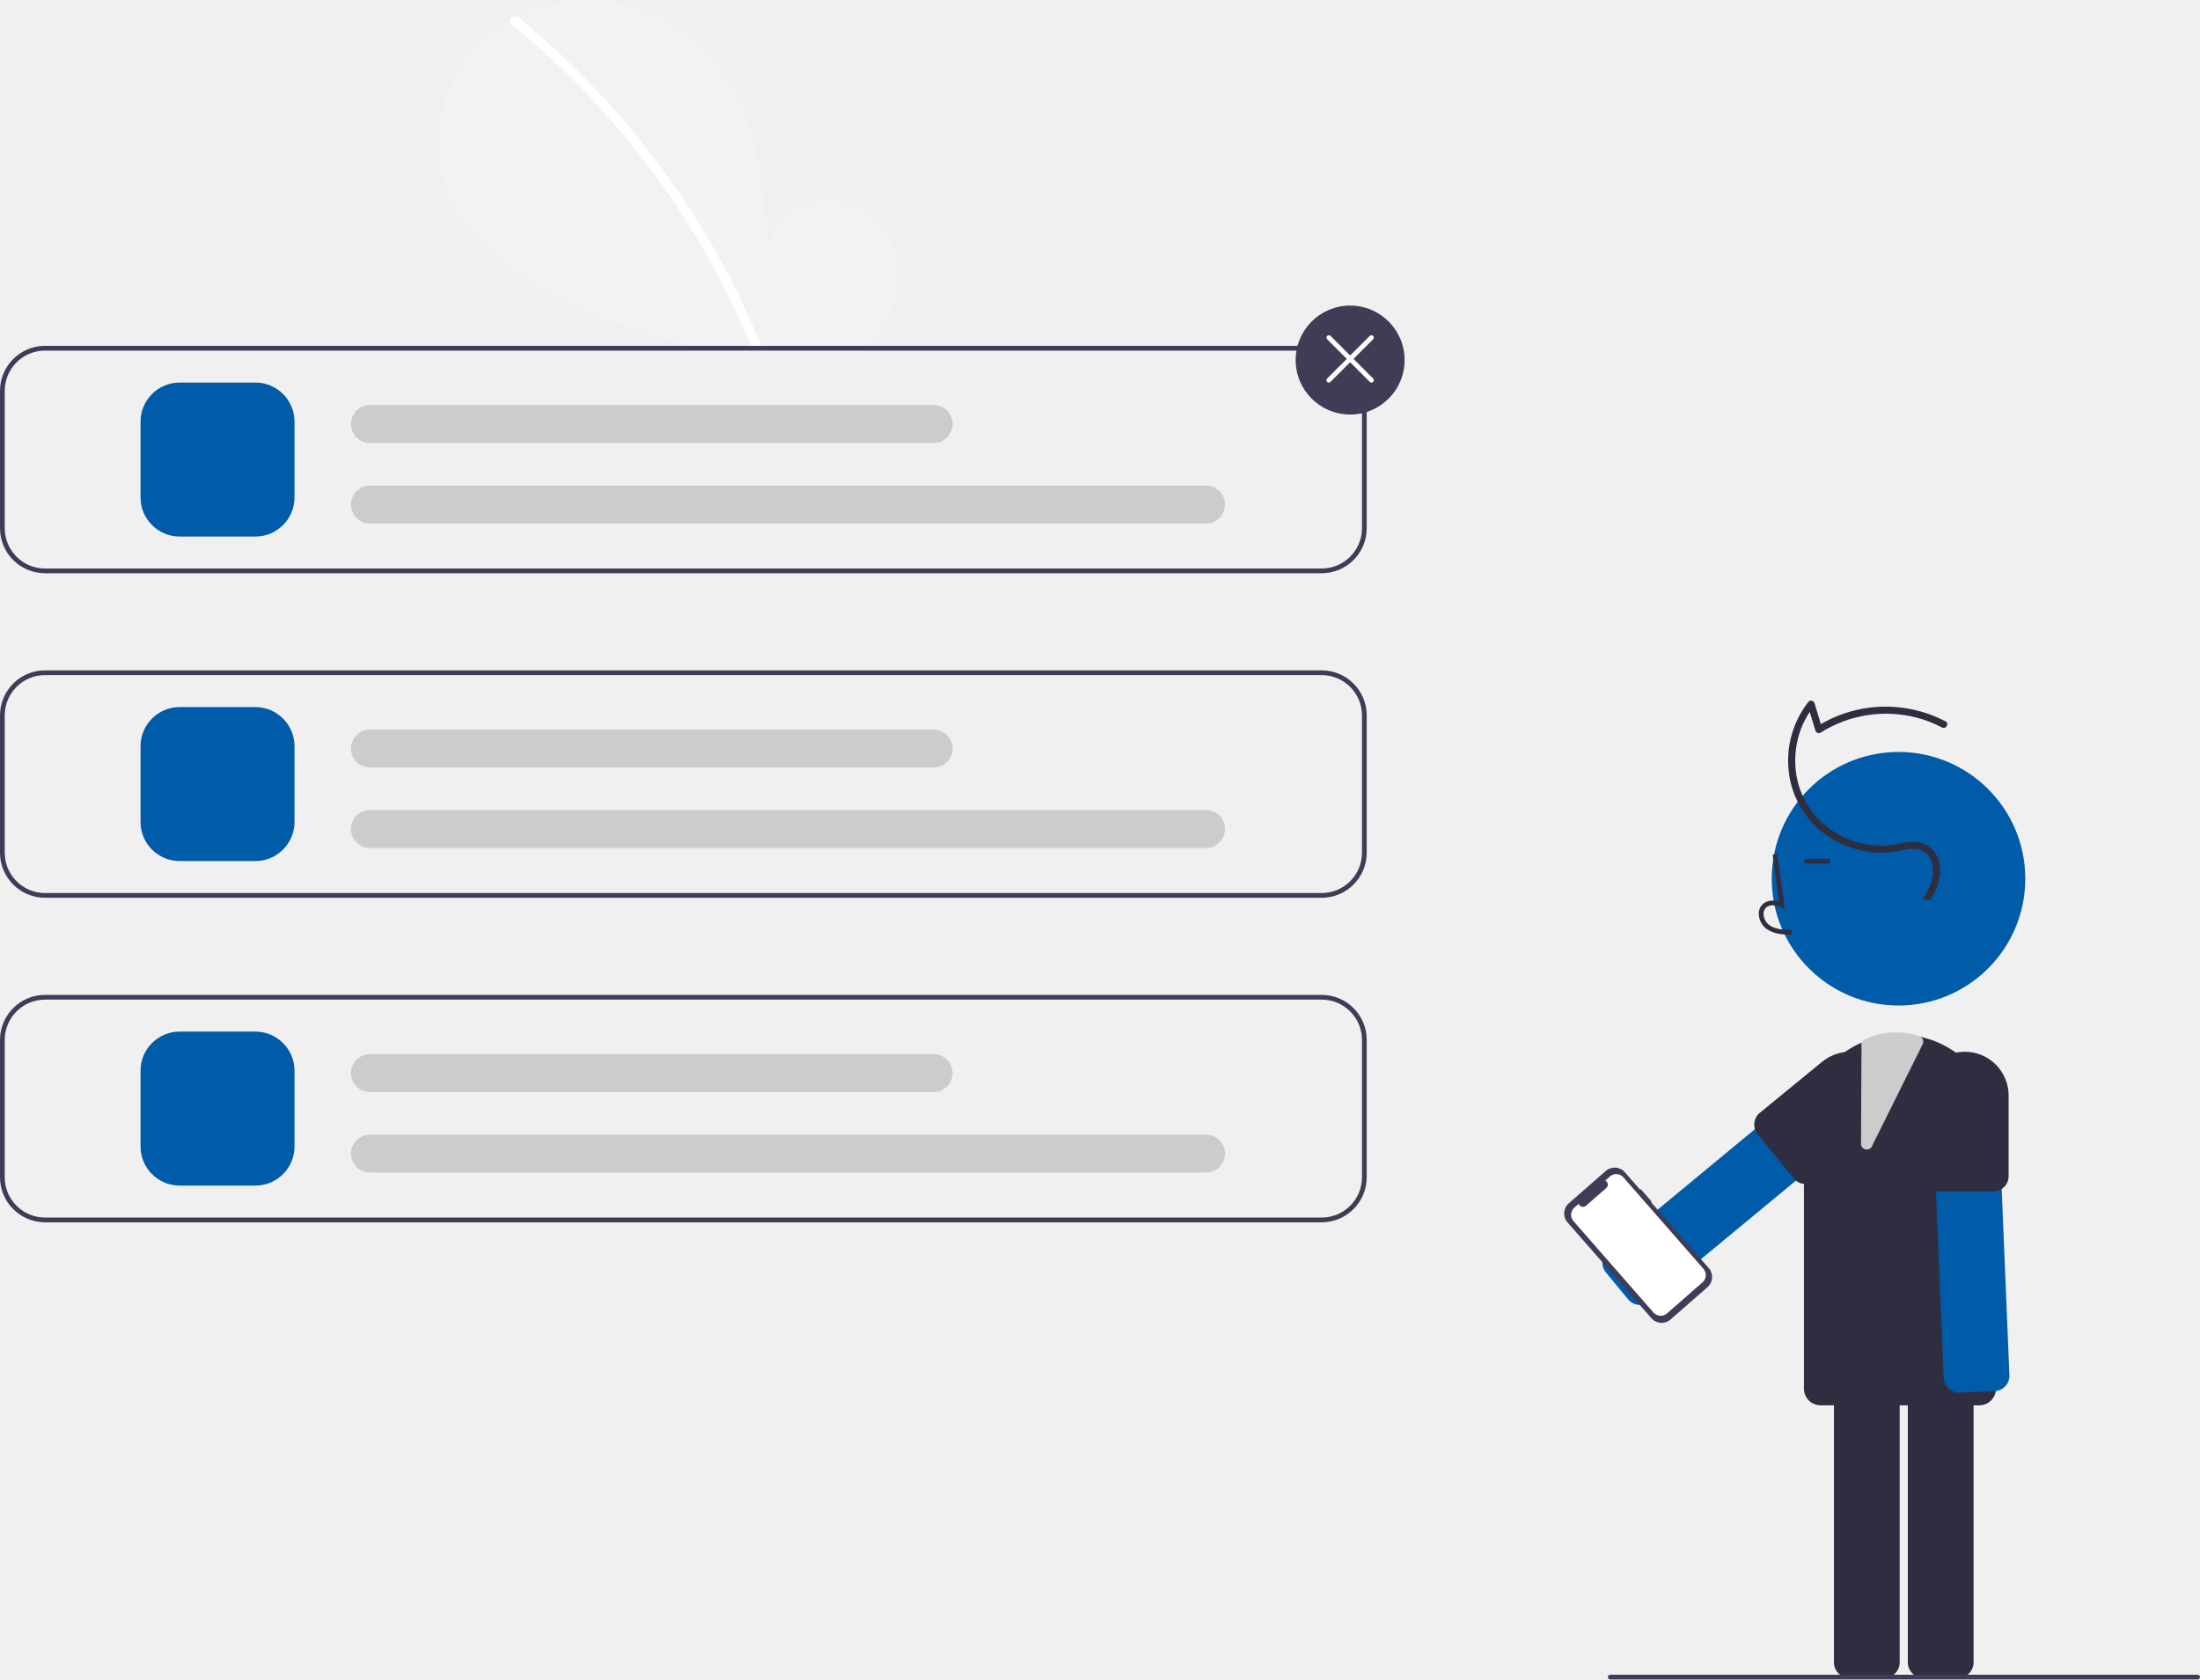
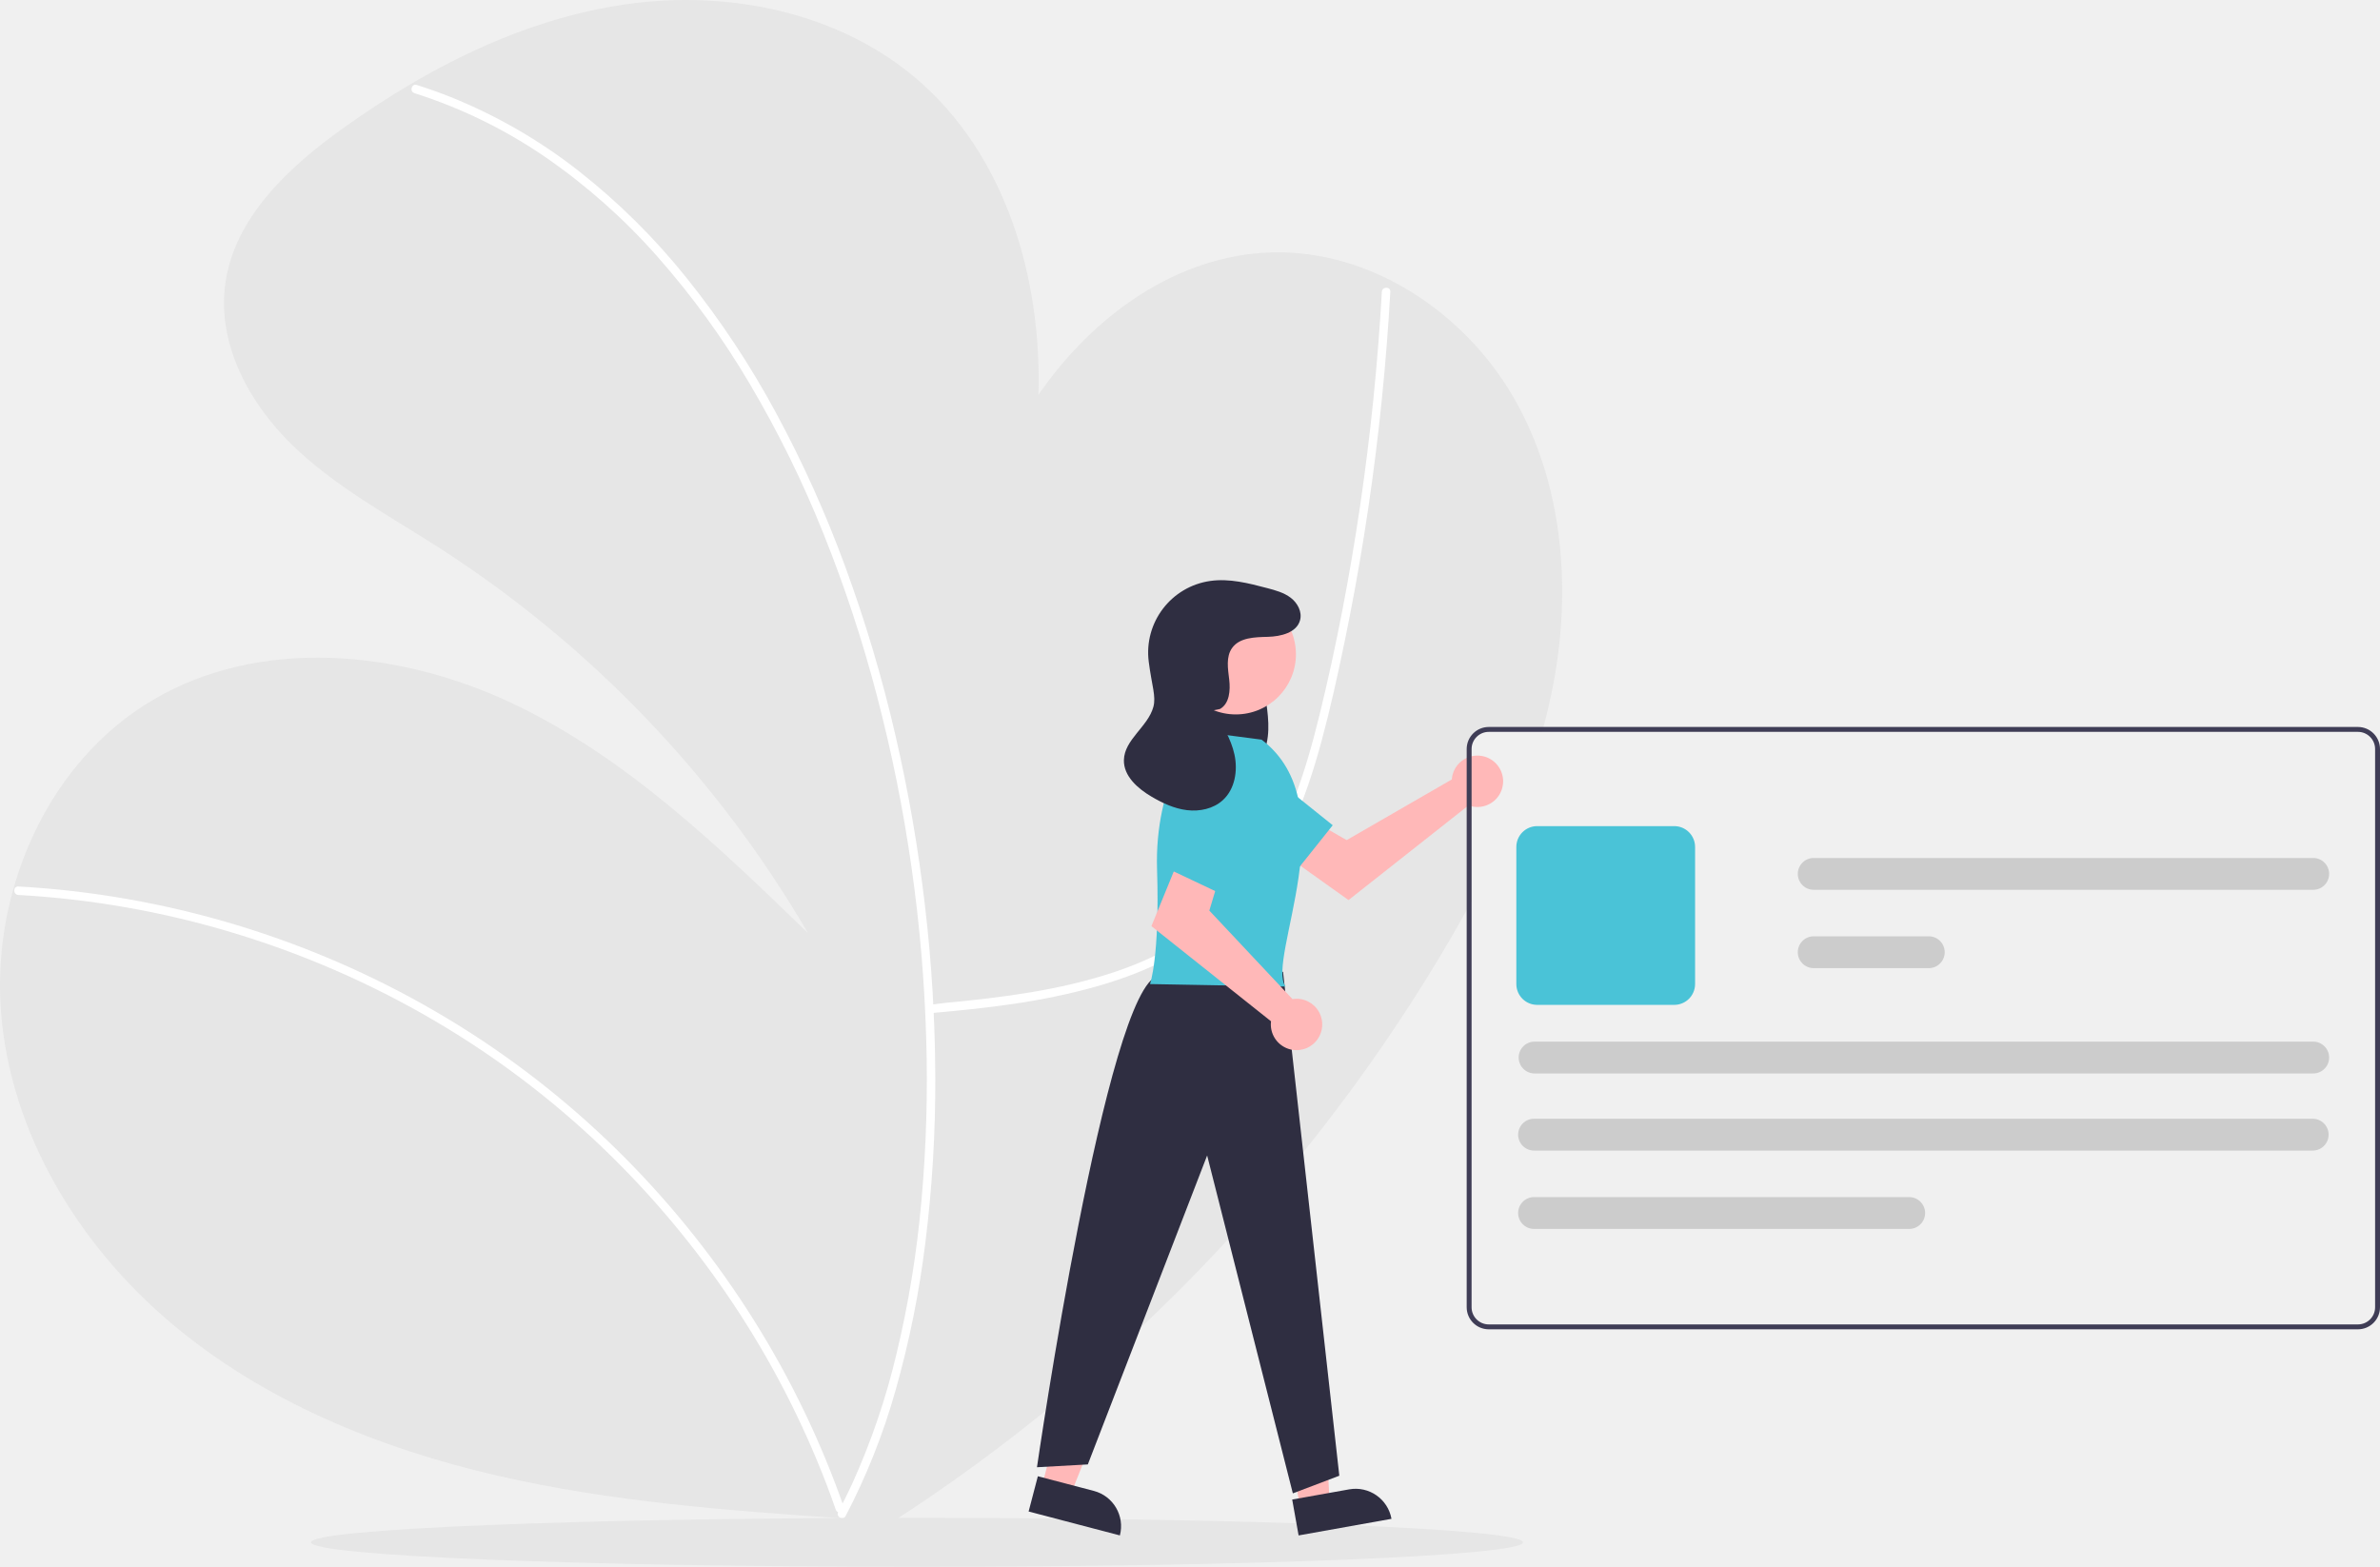
- <svg xmlns="http://www.w3.org/2000/svg" id="f4ffc2e1-387a-412d-9fdb-6d9de808862e" data-name="Layer 1" width="928.791" height="709" viewBox="0 0 928.791 709">
-   <path d="M500.194,242.05l3.39.83c-1.53.22-3.06.43-4.59.62h-56.54q-6.36-.81-12.65-2a197.136,197.136,0,0,1-70.96-28.11c-13.27-8.63-25.92-19.24-32.79-33.49-9.33-19.35-6.07-43.85,7.25-60.7a60.772,60.772,0,0,1,17.59-15c1.01-.58,2.03-1.13,3.07-1.65a66.06,66.06,0,0,1,36.49-6.68c21.35,2.33,41.05,15.37,52.42,33.59,12.57,20.12,14.98,44.74,17.08,68.37,3.81-12.26,18.11-19.75,30.66-17.04,12.54,2.7,22.22,14.41,23.78,27.15,1.53,12.46-4.13,25.25-13.56,33.56C500.624,241.68,500.414,241.87,500.194,242.05Z" transform="translate(-135.6043 -95.50019)" fill="#f2f2f2" />
-   <path d="M456.595,243.5h-2.83a2.059,2.059,0,0,1-.63-.85c-.16-.38-.31-.77-.48-1.15a342.779,342.779,0,0,0-30.92-58.27,345.222,345.222,0,0,0-70.17-77.55,1.614,1.614,0,0,1-.67-1.48,2.178,2.178,0,0,1,3.52-1.37,345.769,345.769,0,0,1,48.25,47.92,351.187,351.187,0,0,1,38.06,56.32,348.998,348.998,0,0,1,16.27,34.43c.01.03.02.05.03.08A1.557,1.557,0,0,1,456.595,243.5Z" transform="translate(-135.6043 -95.50019)" fill="#fff" />
-   <path d="M693.604,241.5h-539a19.017,19.017,0,0,0-19,19v58a19.017,19.017,0,0,0,19,19h539a19.017,19.017,0,0,0,19-19v-58A19.017,19.017,0,0,0,693.604,241.5Zm17,77a17.024,17.024,0,0,1-17,17h-539a17.024,17.024,0,0,1-17-17v-58a17.024,17.024,0,0,1,17-17h539a17.024,17.024,0,0,1,17,17Z" transform="translate(-135.6043 -95.50019)" fill="#3f3d56" />
-   <path d="M693.604,474.5h-539a19.022,19.022,0,0,1-19-19v-58a19.022,19.022,0,0,1,19-19h539a19.022,19.022,0,0,1,19,19v58A19.022,19.022,0,0,1,693.604,474.5Zm-539-94a17.019,17.019,0,0,0-17,17v58a17.019,17.019,0,0,0,17,17h539a17.019,17.019,0,0,0,17-17v-58a17.019,17.019,0,0,0-17-17Z" transform="translate(-135.6043 -95.50019)" fill="#3f3d56" />
-   <path d="M693.604,611.5h-539a19.022,19.022,0,0,1-19-19v-58a19.022,19.022,0,0,1,19-19h539a19.022,19.022,0,0,1,19,19v58A19.022,19.022,0,0,1,693.604,611.5Zm-539-94a17.019,17.019,0,0,0-17,17v58a17.019,17.019,0,0,0,17,17h539a17.019,17.019,0,0,0,17-17v-58a17.019,17.019,0,0,0-17-17Z" transform="translate(-135.6043 -95.50019)" fill="#3f3d56" />
-   <path d="M243.435,322h-32a16.519,16.519,0,0,1-16.5-16.5v-32a16.519,16.519,0,0,1,16.5-16.5h32a16.519,16.519,0,0,1,16.5,16.5v32A16.519,16.519,0,0,1,243.435,322Z" transform="translate(-135.6043 -95.50019)" fill="#005ba8" />
-   <path d="M644.774,316.5h-353a8,8,0,1,1,0-16h353a8,8,0,0,1,0,16Z" transform="translate(-135.6043 -95.50019)" fill="#ccc" />
-   <path d="M529.774,282.5h-238a8,8,0,1,1,0-16h238a8,8,0,0,1,0,16Z" transform="translate(-135.6043 -95.50019)" fill="#ccc" />
-   <path d="M243.435,459h-32a16.519,16.519,0,0,1-16.5-16.5v-32a16.519,16.519,0,0,1,16.5-16.5h32a16.519,16.519,0,0,1,16.5,16.5v32A16.519,16.519,0,0,1,243.435,459Z" transform="translate(-135.6043 -95.50019)" fill="#005ba8" />
-   <path d="M644.774,453.5h-353a8,8,0,1,1,0-16h353a8,8,0,0,1,0,16Z" transform="translate(-135.6043 -95.50019)" fill="#ccc" />
-   <path d="M529.774,419.5h-238a8,8,0,1,1,0-16h238a8,8,0,0,1,0,16Z" transform="translate(-135.6043 -95.50019)" fill="#ccc" />
-   <path d="M243.435,596h-32a16.519,16.519,0,0,1-16.5-16.5v-32a16.519,16.519,0,0,1,16.5-16.5h32a16.519,16.519,0,0,1,16.5,16.5v32A16.519,16.519,0,0,1,243.435,596Z" transform="translate(-135.6043 -95.50019)" fill="#005ba8" />
-   <path d="M644.774,590.5h-353a8,8,0,1,1,0-16h353a8,8,0,0,1,0,16Z" transform="translate(-135.6043 -95.50019)" fill="#ccc" />
-   <path d="M529.774,556.5h-238a8,8,0,1,1,0-16h238a8,8,0,0,1,0,16Z" transform="translate(-135.6043 -95.50019)" fill="#ccc" />
-   <circle cx="570" cy="152" r="23" fill="#3f3d56" />
-   <path d="M714.604,257a.996.996,0,0,1-.707-.293l-18-18a1.0 1,0,0,1,1.414-1.414l18,18a1,1,0,0,1-.707,1.707Z" transform="translate(-135.6043 -95.50019)" fill="#fff" />
-   <path d="M696.604,257a1,1,0,0,1-.707-1.707l18-18a1.0 1,0,0,1,1.414,1.414l-18,18A.996.996,0,0,1,696.604,257Z" transform="translate(-135.6043 -95.50019)" fill="#fff" />
-   <circle cx="801.51" cy="370.967" r="53.519" fill="#005ba8" />
-   <path d="M941.047,797.313V674.299a6.508,6.508,0,0,1,6.5-6.5h14.759a6.508,6.508,0,0,1,6.5,6.5V797.313a6.508,6.508,0,0,1-6.5,6.5H947.547A6.508,6.508,0,0,1,941.047,797.313Z" transform="translate(-135.6043 -95.50019)" fill="#2f2e41" />
-   <path d="M909.855,797.313V674.299a6.508,6.508,0,0,1,6.5-6.5h14.76a6.508,6.508,0,0,1,6.5,6.5V797.313a6.508,6.508,0,0,1-6.5,6.5H916.355A6.508,6.508,0,0,1,909.855,797.313Z" transform="translate(-135.6043 -95.50019)" fill="#2f2e41" />
-   <path d="M971.254,688.761h-67.062a7.008,7.008,0,0,1-7-7V572.816a40.531,40.531,0,0,1,81.062,0V681.761A7.008,7.008,0,0,1,971.254,688.761Z" transform="translate(-135.6043 -95.50019)" fill="#2f2e41" />
-   <path d="M891.919,490.126l.056-2c-3.721-.104-7.001-.337-9.466-2.138a6.148,6.148,0,0,1-2.381-4.528,3.514,3.514,0,0,1,1.153-2.895c1.636-1.382,4.269-.935,6.188-.055l1.655.759L885.949,456.079l-1.981.271,2.699,19.727c-2.607-.767-5.023-.437-6.678.961a5.471,5.471,0,0,0-1.86,4.492,8.133,8.133,0,0,0,3.2,6.073C884.496,489.918,888.611,490.033,891.919,490.126Z" transform="translate(-135.6043 -95.50019)" fill="#2f2e41" />
-   <rect x="761.793" y="362.551" width="10.771" height="2" fill="#2f2e41" />
-   <path d="M958.286,681.685a6.454,6.454,0,0,1-2.092-4.514l-5.096-122.908a6.5,6.5,0,0,1,6.225-6.764l14.747-.612a6.506,6.506,0,0,1,6.763,6.225l5.096,122.909a6.508,6.508,0,0,1-6.225,6.764l-14.747.611a6.561,6.561,0,0,1-1.405-.091A6.453,6.453,0,0,1,958.286,681.685Z" transform="translate(-135.6043 -95.50019)" fill="#005ba8" />
-   <path d="M977.104,598.5h-24a6.507,6.507,0,0,1-6.5-6.5v-34a18.5,18.5,0,0,1,37,0v34A6.507,6.507,0,0,1,977.104,598.5Z" transform="translate(-135.6043 -95.50019)" fill="#2f2e41" />
-   <path d="M822.983,644.048l-9.409-11.371a6.508,6.508,0,0,1,.864-9.152l94.781-78.416a6.504,6.504,0,0,1,9.151.864l9.409,11.373a6.5,6.5,0,0,1-.865,9.151L832.135,644.913a6.507,6.507,0,0,1-8.144.119A6.561,6.561,0,0,1,822.983,644.048Z" transform="translate(-135.6043 -95.50019)" fill="#005ba8" />
-   <path d="M892.88,592.972l-15.203-18.57a6.507,6.507,0,0,1,.912-9.147l26.308-21.538a18.5,18.5,0,1,1,23.438,28.63l-26.308,21.538A6.507,6.507,0,0,1,892.88,592.972Z" transform="translate(-135.6043 -95.50019)" fill="#2f2e41" />
-   <path id="ae0384b4-8122-4d33-856d-77d2fa9820c7" data-name="Path 22" d="M828.29,597.489l-.27.236-6.464-7.385a5.68,5.68,0,0,0-8.016-.533L797.895,603.501a5.68,5.68,0,0,0-.533,8.016l35.461,40.515a5.68,5.68,0,0,0,8.016.533l15.646-13.695a5.68,5.68,0,0,0,.533-8.016l-24.397-27.873.27-.236Z" transform="translate(-135.6043 -95.50019)" fill="#3f3d56" />
-   <path id="afaa2d2f-7dd7-4c5b-bc7f-9a7e6e58aedc" data-name="Path 23" d="M815.27,592.166l-1.948,1.705a1.922,1.922,0,0,1,.405,3.165l-8.55,7.483a1.922,1.922,0,0,1-3.084-.821l-1.819,1.593a4.046,4.046,0,0,0-.38,5.71l33.775,38.589a4.046,4.046,0,0,0,5.71.38l14.996-13.126a4.046,4.046,0,0,0,.38-5.71h0L820.98,592.545a4.046,4.046,0,0,0-5.71-.38Z" transform="translate(-135.6043 -95.50019)" fill="#fff" />
-   <path d="M950.532,475.529c2.787-4.656,4.968-9.786,3.933-15.302-.924-4.926-4.469-8.762-9.567-9.266-3.07-.303-6.125.516-9.123,1.05a34.246,34.246,0,0,1-7.448.482,36.994,36.994,0,0,1-14.451-3.664,35.469,35.469,0,0,1-19.056-22.331c-3.042-11.074-.783-23.649,6.44-32.663l-2.507-.662,3.264,10.724a1.515,1.515,0,0,0,2.204.896,51.664,51.664,0,0,1,40.201-6.427,48.947,48.947,0,0,1,11.031,4.243c1.704.906,3.221-1.683,1.514-2.59a54.697,54.697,0,0,0-42.915-3.288A52.215,52.215,0,0,0,902.706,402.204l2.204.896-3.264-10.724a1.512,1.512,0,0,0-2.507-.662A40.207,40.207,0,0,0,890.897,422.197a37.94,37.94,0,0,0,16.429,26.319,40.458,40.458,0,0,0,30.554,6.142c2.936-.564,6.265-1.372,9.146-.143a7.9,7.9,0,0,1,4.234,5.208c1.632,5.531-1.145,10.784-3.982,15.383Z" transform="translate(-135.6043 -95.50019)" fill="#2f2e41" />
-   <path d="M923.721,580.752l-.037-0a2.466,2.466,0,0,1-2.399-1.927l.196-41.668a2.535,2.535,0,0,1,1.4-2.853c7.253-3.407,14.749-3.865,22.913-1.397a2.502,2.502,0,0,1,1.707,3.042L926.135,578.892A2.465,2.465,0,0,1,923.721,580.752Z" transform="translate(-135.6043 -95.50019)" fill="#ccc" />
-   <path d="M1063.396,804.5h-248a1,1,0,0,1,0-2h248a1,1,0,0,1,0,2Z" transform="translate(-135.6043 -95.50019)" fill="#3f3d56" />
+ <svg xmlns="http://www.w3.org/2000/svg" id="b944483d-564a-4430-a20f-83b53d0ebb22" data-name="Layer 1" width="972.004" height="639.896" viewBox="0 0 972.004 639.896">
+   <path d="M748.372,409.458q-1.68,8.835-4.03,17.49c-.17.67-.36,1.33-.55,2h-21.79a7.008,7.008,0,0,0-7,7v62.12c-.66,1.23-1.33,2.45-2,3.67-3.46,6.3-7.06,12.53-10.74,18.68a710.143,710.143,0,0,1-243.69,243.55l5.92-13.36c-2.17-.15-4.35-.3-6.52-.45-47.25-3.23-94.66-6.81-140.8-17.43-48.27-11.11-95.49-30.38-133.32-62.33-37.84-31.96-65.58-77.6-69.43-126.98a144.883,144.883,0,0,1,5.07-50.41c8.87-31.52,28.25-59.88,56.21-76.66,43.92-26.35,101.21-20.98,147.51.94,46.29,21.91,83.97,58.18,120.76,93.82a466.421,466.421,0,0,0-150.91-157.52c-20.56-13.16-42.38-24.88-59.86-41.93-17.47-17.04-30.36-40.93-27.27-65.14,3.51-27.46,26-48.3,48.53-64.37,9-6.42,18.29-12.51,27.87-18.11,27.03-15.84,56.27-27.79,87.15-32.22,41.83-6.01,87.01,3.11,119.08,30.63,36.13,31.01,50.95,81.02,49.54,128.86,22.26-32.36,56.59-57.13,95.36-58.18,40.25-1.08,78.51,24.35,98.67,59.21C752.282,327.188,755.902,369.908,748.372,409.458Z" transform="translate(-113.9979 -130.0522)" fill="#e6e6e6" />
+   <path d="M493.714,543.853c23.575-2.076,45.352-4.502,68.196-10.966,22.143-6.266,43.451-16.755,59.215-33.882,16.955-18.422,26.107-42.345,32.564-66.161,3.6-13.278,6.559-26.742,9.35-40.21q4.543-21.92,8.073-44.033,7.027-44.018,10.033-88.554.363-5.406.666-10.816c.125-2.225-3.335-2.218-3.46,0q-2.47,43.9-8.885,87.457c-4.221,28.53-9.621,56.937-16.472,84.955-5.804,23.736-13.32,47.843-28.206,67.603-13.96,18.529-34.122,30.638-55.892,37.877-22.153,7.367-45.51,10.308-68.659,12.495-2.84.268-3.681.524-6.522.774-2.201.194-2.221,3.656,0,3.46Z" transform="translate(-113.9979 -130.0522)" fill="#fff" />
+   <path d="M121.489,495.561a375.005,375.005,0,0,1,87.701,15.454,379.01,379.01,0,0,1,81.676,35.552,369.763,369.763,0,0,1,68.78,51.786,378.862,378.862,0,0,1,53.727,64.062A375.101,375.101,0,0,1,451.82,736.947q1.827,4.811,3.52,9.67c.729,2.089,4.073,1.19,3.336-.92a378.643,378.643,0,0,0-36.729-76.387,383.571,383.571,0,0,0-52.7-66.391A373.961,373.961,0,0,0,301.967,549.227a381.917,381.917,0,0,0-169.574-56.376q-5.446-.456-10.903-.751c-2.225-.122-2.218,3.339,0,3.46Z" transform="translate(-113.9979 -130.0522)" fill="#fff" />
+   <path d="M283.267,168.094A203.799,203.799,0,0,1,336.768,194.238a251.246,251.246,0,0,1,45.672,40.56,336.25,336.25,0,0,1,37.82,52.121,444.662,444.662,0,0,1,30.07,61.135,553.194,553.194,0,0,1,21.898,66.495,621.484,621.484,0,0,1,14.003,69.475,620.231,620.231,0,0,1,6.027,69.869,553.489,553.489,0,0,1-1.979,67.025,426.913,426.913,0,0,1-10.063,61.706,291.562,291.562,0,0,1-18.155,53.357q-2.697,5.841-5.722,11.521c-1.047,1.965,1.939,3.715,2.988,1.746A266.706,266.706,0,0,0,479.76,697.819a398.287,398.287,0,0,0,12.186-60.499,526.375,526.375,0,0,0,4.026-66.889,613.744,613.744,0,0,0-4.188-70.288,633.107,633.107,0,0,0-12.19-70.232,573.113,573.113,0,0,0-20.381-68.399,475.91,475.91,0,0,0-28.342-62.945,364.897,364.897,0,0,0-36.341-54.851A270.583,270.583,0,0,0,350.134,199.719a214.685,214.685,0,0,0-52.065-30.033q-6.846-2.725-13.882-4.929c-2.129-.67-3.04,2.669-.92,3.336Z" transform="translate(-113.9979 -130.0522)" fill="#fff" />
+   <ellipse cx="374.504" cy="629.896" rx="247.5" ry="10" fill="#e6e6e6" />
+   <path d="M707.171,446.737a10.526,10.526,0,0,0-.239,1.64l-42.957,24.782-10.441-6.011-11.131,14.572,22.337,15.921,49.008-38.663a10.496,10.496,0,1,0-6.576-12.241Z" transform="translate(-113.9979 -130.0522)" fill="#ffb8b8" />
+   <path d="M609.338,461.942l33.824,24.107,15.128-18.967L625.41,440.699a13.324,13.324,0,0,0-19.189,2.659v0A13.324,13.324,0,0,0,609.338,461.942Z" transform="translate(-113.9979 -130.0522)" fill="#4ac3d7" />
+   <polygon points="425.519 606.957 437.379 610.064 455.009 565.8 437.506 561.213 425.519 606.957" fill="#ffb8b8" />
+   <path d="M535.348,737.595h38.531a0,0,0,0,1,0,0v14.887a0,0,0,0,1,0,0H550.235a14.887,14.887,0,0,1-14.887-14.887v0A0,0,0,0,1,535.348,737.595Z" transform="translate(788.2714 1476.272) rotate(-165.317)" fill="#2f2e41" />
+   <polygon points="530.942 615.401 543.011 613.245 540.439 565.668 522.627 568.85 530.942 615.401" fill="#ffb8b8" />
+   <path d="M642.747,738.963h38.531a0,0,0,0,1,0,0v14.887a0,0,0,0,1,0,0H657.634a14.887,14.887,0,0,1-14.887-14.887v0A0,0,0,0,1,642.747,738.963Z" transform="translate(1330.963 1234.719) rotate(169.8721)" fill="#2f2e41" />
+   <path d="M621.175,395.561c2.974.724,5.393,3.754,6.846,7.265A50.675,50.675,0,0,1,630.726,414.24c1.142,7.257,2.238,15.113-.123,21.834-2.768,7.877-10.142,12.003-16.539,10.064s-11.484-9.217-13.223-17.594a42.61,42.61,0,0,1,2.924-25.084c1.817-4.137,4.322-7.954,7.65-9.82a7.55,7.55,0,0,1,10.068,2.098" transform="translate(-113.9979 -130.0522)" fill="#2f2e41" />
+   <path d="M638.002,526.948,660.979,732.742l-18.977,7.206-35-138L558.274,728.126l-20.772,1.154s28.5-196.332,49.622-200.794Z" transform="translate(-113.9979 -130.0522)" fill="#2f2e41" />
+   <circle cx="504.705" cy="267.211" r="24.561" fill="#ffb8b8" />
+   <path d="M629.244,432.128l-26.542-3.462s-17.31,20.772-16.156,56.545-2.885,46.737-2.885,46.737l55.34,1C631.002,521.948,664.464,458.771,629.244,432.128Z" transform="translate(-113.9979 -130.0522)" fill="#4ac3d7" />
+   <path d="M643.502,537.948a10.526,10.526,0,0,0-1.651.142l-33.955-36.146,3.462-11.54-16.733-7.501L584.238,508.291l48.852,38.859a10.496,10.496,0,1,0,10.412-9.203Z" transform="translate(-113.9979 -130.0522)" fill="#ffb8b8" />
+   <path d="M606.312,446.191l-15.727,38.443,21.926,10.386,18.158-38.045a13.324,13.324,0,0,0-6.98-18.071h0A13.324,13.324,0,0,0,606.312,446.191Z" transform="translate(-113.9979 -130.0522)" fill="#4ac3d7" />
+   <path d="M612.278,419.592c3.848-2.22,4.259-7.576,3.736-11.988s-1.397-9.331,1.197-12.938c3.095-4.306,9.314-4.391,14.615-4.532s11.756-1.693,13.129-6.814c.908-3.384-1.034-7.016-3.82-9.14s-6.272-3.063-9.66-3.956c-7.579-1.997-15.405-4.01-23.166-2.913a29.535,29.535,0,0,0-25.163,32.98c1.256,9.851,3.078,14.153,1.882,18.496-2.227,8.09-11.831,13.287-12.022,21.677-.15,6.562,5.647,11.624,11.302,14.956,4.486,2.643,9.327,4.885,14.496,5.504s10.735-.566,14.586-4.07c4.967-4.519,6.195-12.069,4.771-18.631s-5.077-12.39-8.691-18.049" transform="translate(-113.9979 -130.0522)" fill="#2f2e41" />
+   <path d="M1077.002,426.948h-355a9.014,9.014,0,0,0-9,9v228a9.014,9.014,0,0,0,9,9h355a9.014,9.014,0,0,0,9-9v-228A9.014,9.014,0,0,0,1077.002,426.948Zm7,237a7.008,7.008,0,0,1-7,7h-355a7.008,7.008,0,0,1-7-7v-228a7.008,7.008,0,0,1,7-7h355a7.008,7.008,0,0,1,7,7Z" transform="translate(-113.9979 -130.0522)" fill="#3f3d56" />
+   <path d="M797.777,540.443h-56a8.51,8.51,0,0,1-8.5-8.5v-56a8.51,8.51,0,0,1,8.5-8.5h56a8.51,8.51,0,0,1,8.5,8.5v56A8.51,8.51,0,0,1,797.777,540.443Z" transform="translate(-113.9979 -130.0522)" fill="#4ac3d7" />
+   <path d="M1058.513,599.953H740.513a6.5,6.5,0,1,1,0-13h318a6.5,6.5,0,0,1,0,13Z" transform="translate(-113.9979 -130.0522)" fill="#ccc" />
+   <path d="M1058.727,568.453h-318a6.5,6.5,0,0,1,0-13h318a6.5,6.5,0,0,1,0,13Z" transform="translate(-113.9979 -130.0522)" fill="#ccc" />
+   <path d="M901.727,525.443h-47a6.5,6.5,0,0,1,0-13h47a6.5,6.5,0,0,1,0,13Z" transform="translate(-113.9979 -130.0522)" fill="#ccc" />
+   <path d="M1058.727,493.453h-204a6.5,6.5,0,0,1,0-13h204a6.5,6.5,0,0,1,0,13Z" transform="translate(-113.9979 -130.0522)" fill="#ccc" />
+   <path d="M893.727,631.953H740.513a6.5,6.5,0,1,1,0-13h153.214a6.5,6.5,0,1,1,0,13Z" transform="translate(-113.9979 -130.0522)" fill="#ccc" />
</svg>
